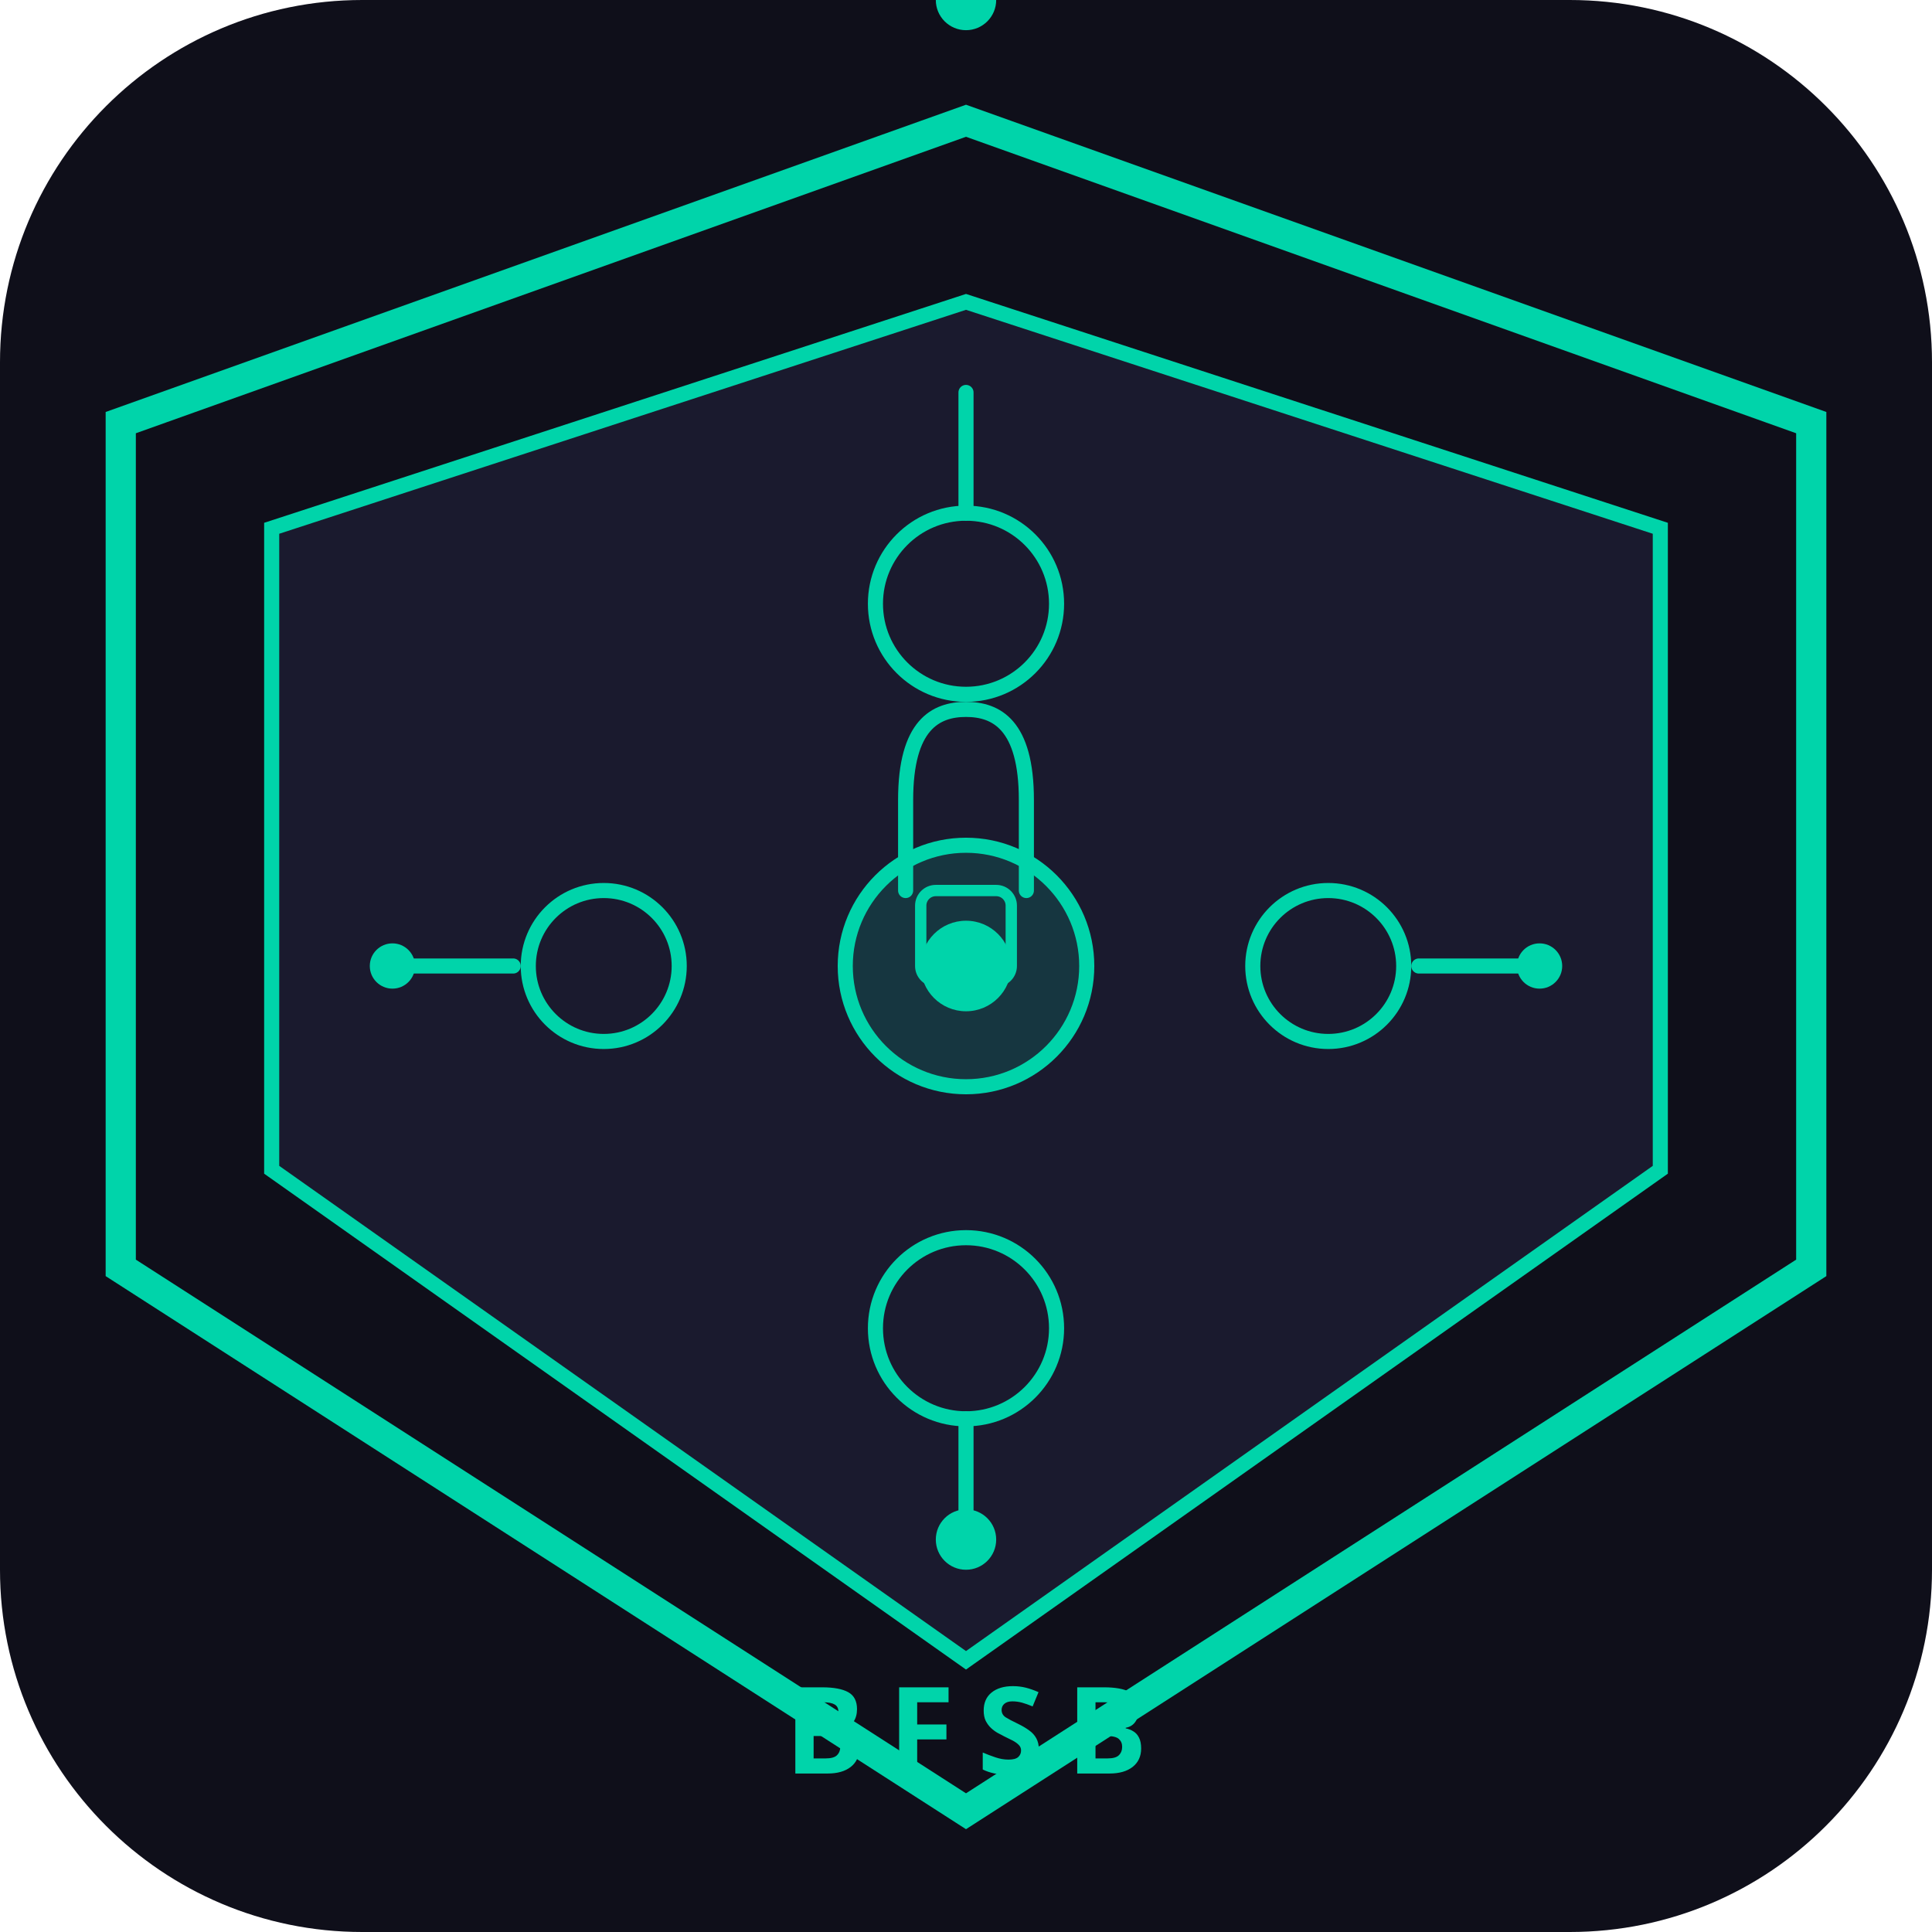
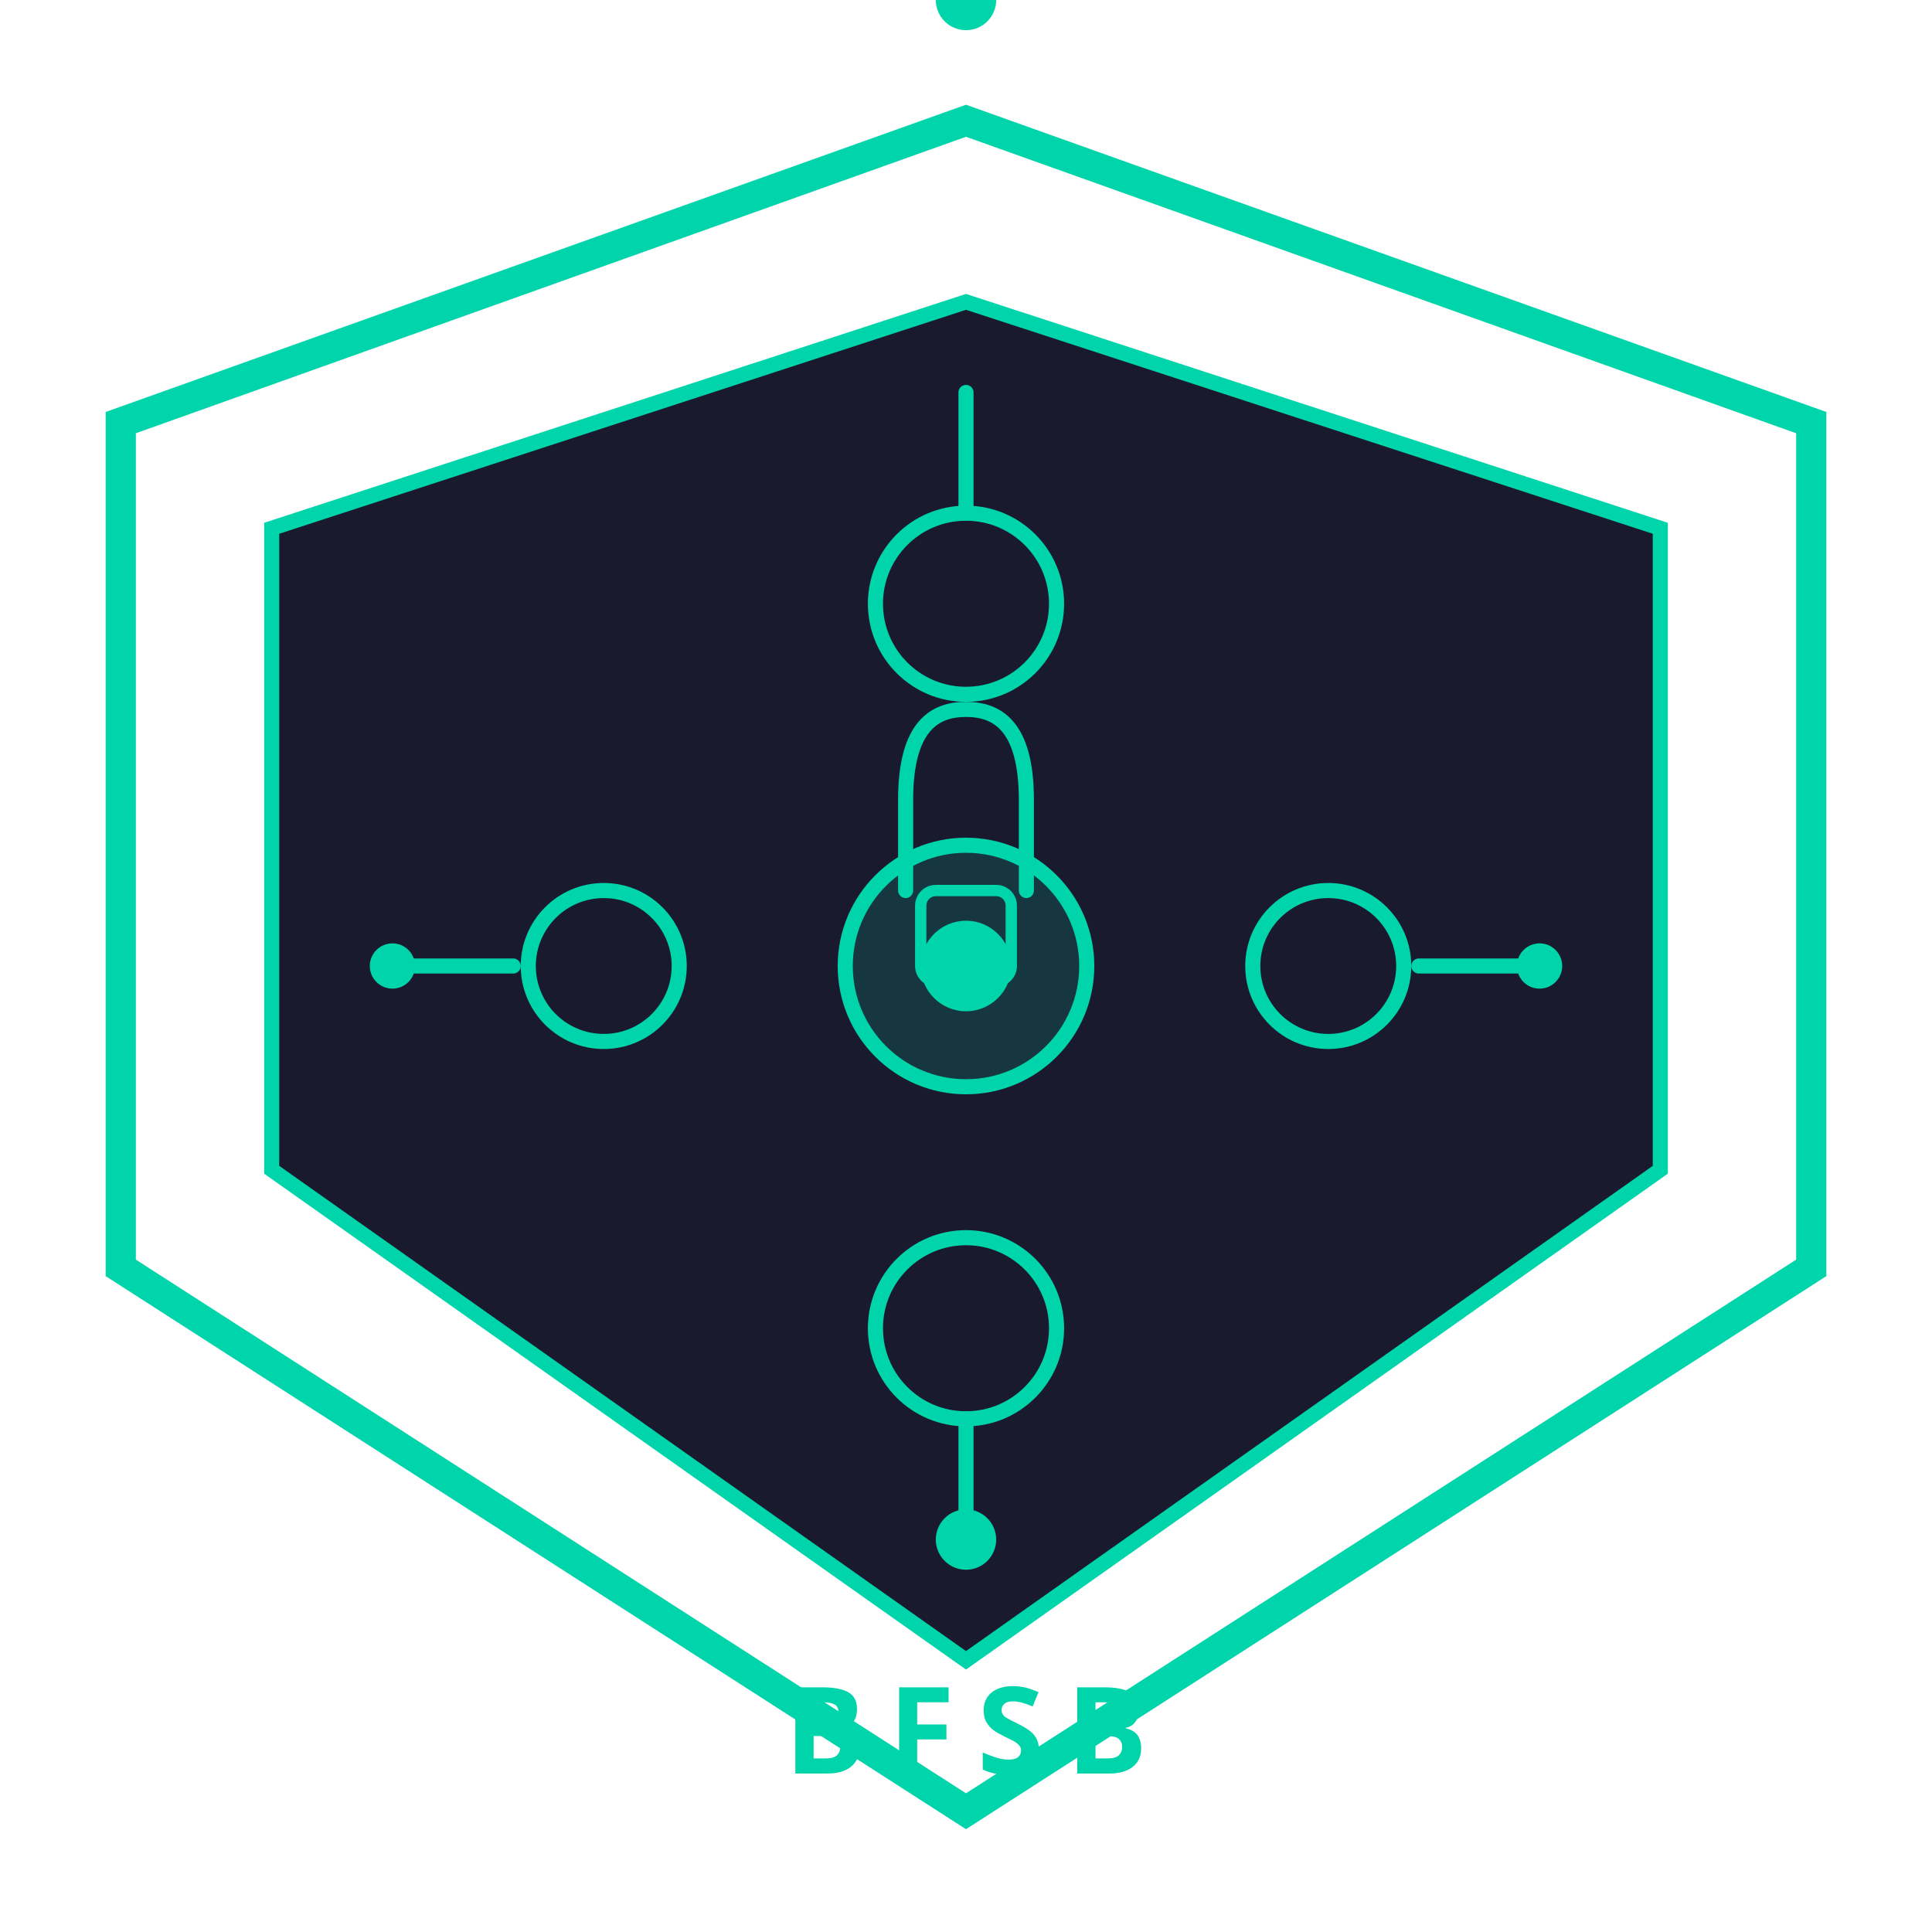
<svg xmlns="http://www.w3.org/2000/svg" width="256" height="256" viewBox="0 0 256 256">
-   <rect width="256" height="256" rx="48" fill="#0F0F1A" />
  <path d="M128 16 L240 56 L240 168 L128 240 L16 168 L16 56 Z" fill="none" stroke="#00D4AA" stroke-width="4" />
  <path d="M128 40 L220 70 L220 155 L128 220 L36 155 L36 70 Z" fill="#1A1A2E" stroke="#00D4AA" stroke-width="2" />
  <circle cx="128" cy="80" r="12" fill="none" stroke="#00D4AA" stroke-width="2" />
  <line x1="128" y1="68" x2="128" y2="52" stroke="#00D4AA" stroke-width="2" stroke-linecap="round" />
  <circle cx="128" y2="52" r="4" fill="#00D4AA" />
  <circle cx="80" cy="128" r="10" fill="none" stroke="#00D4AA" stroke-width="2" />
  <line x1="68" y1="128" x2="52" y2="128" stroke="#00D4AA" stroke-width="2" stroke-linecap="round" />
  <circle cx="52" cy="128" r="3" fill="#00D4AA" />
  <circle cx="176" cy="128" r="10" fill="none" stroke="#00D4AA" stroke-width="2" />
  <line x1="188" y1="128" x2="204" y2="128" stroke="#00D4AA" stroke-width="2" stroke-linecap="round" />
  <circle cx="204" cy="128" r="3" fill="#00D4AA" />
  <circle cx="128" cy="176" r="12" fill="none" stroke="#00D4AA" stroke-width="2" />
  <line x1="128" y1="188" x2="128" y2="204" stroke="#00D4AA" stroke-width="2" stroke-linecap="round" />
  <circle cx="128" cy="204" r="4" fill="#00D4AA" />
  <circle cx="128" cy="128" r="16" fill="#00D4AA" opacity="0.15" />
  <circle cx="128" cy="128" r="16" fill="none" stroke="#00D4AA" stroke-width="2" />
  <circle cx="128" cy="128" r="6" fill="#00D4AA" />
  <path d="M120 118 L120 106 C120 96 124 94 128 94 C132 94 136 96 136 106 L136 118" fill="none" stroke="#00D4AA" stroke-width="2" stroke-linecap="round" stroke-linejoin="round" />
  <rect x="122" y="118" width="12" height="12" rx="2" fill="none" stroke="#00D4AA" stroke-width="1.5" />
  <text x="128" y="235" font-family="system-ui, sans-serif" font-size="16" font-weight="600" fill="#00D4AA" text-anchor="middle" letter-spacing="3">BFSB</text>
</svg>
